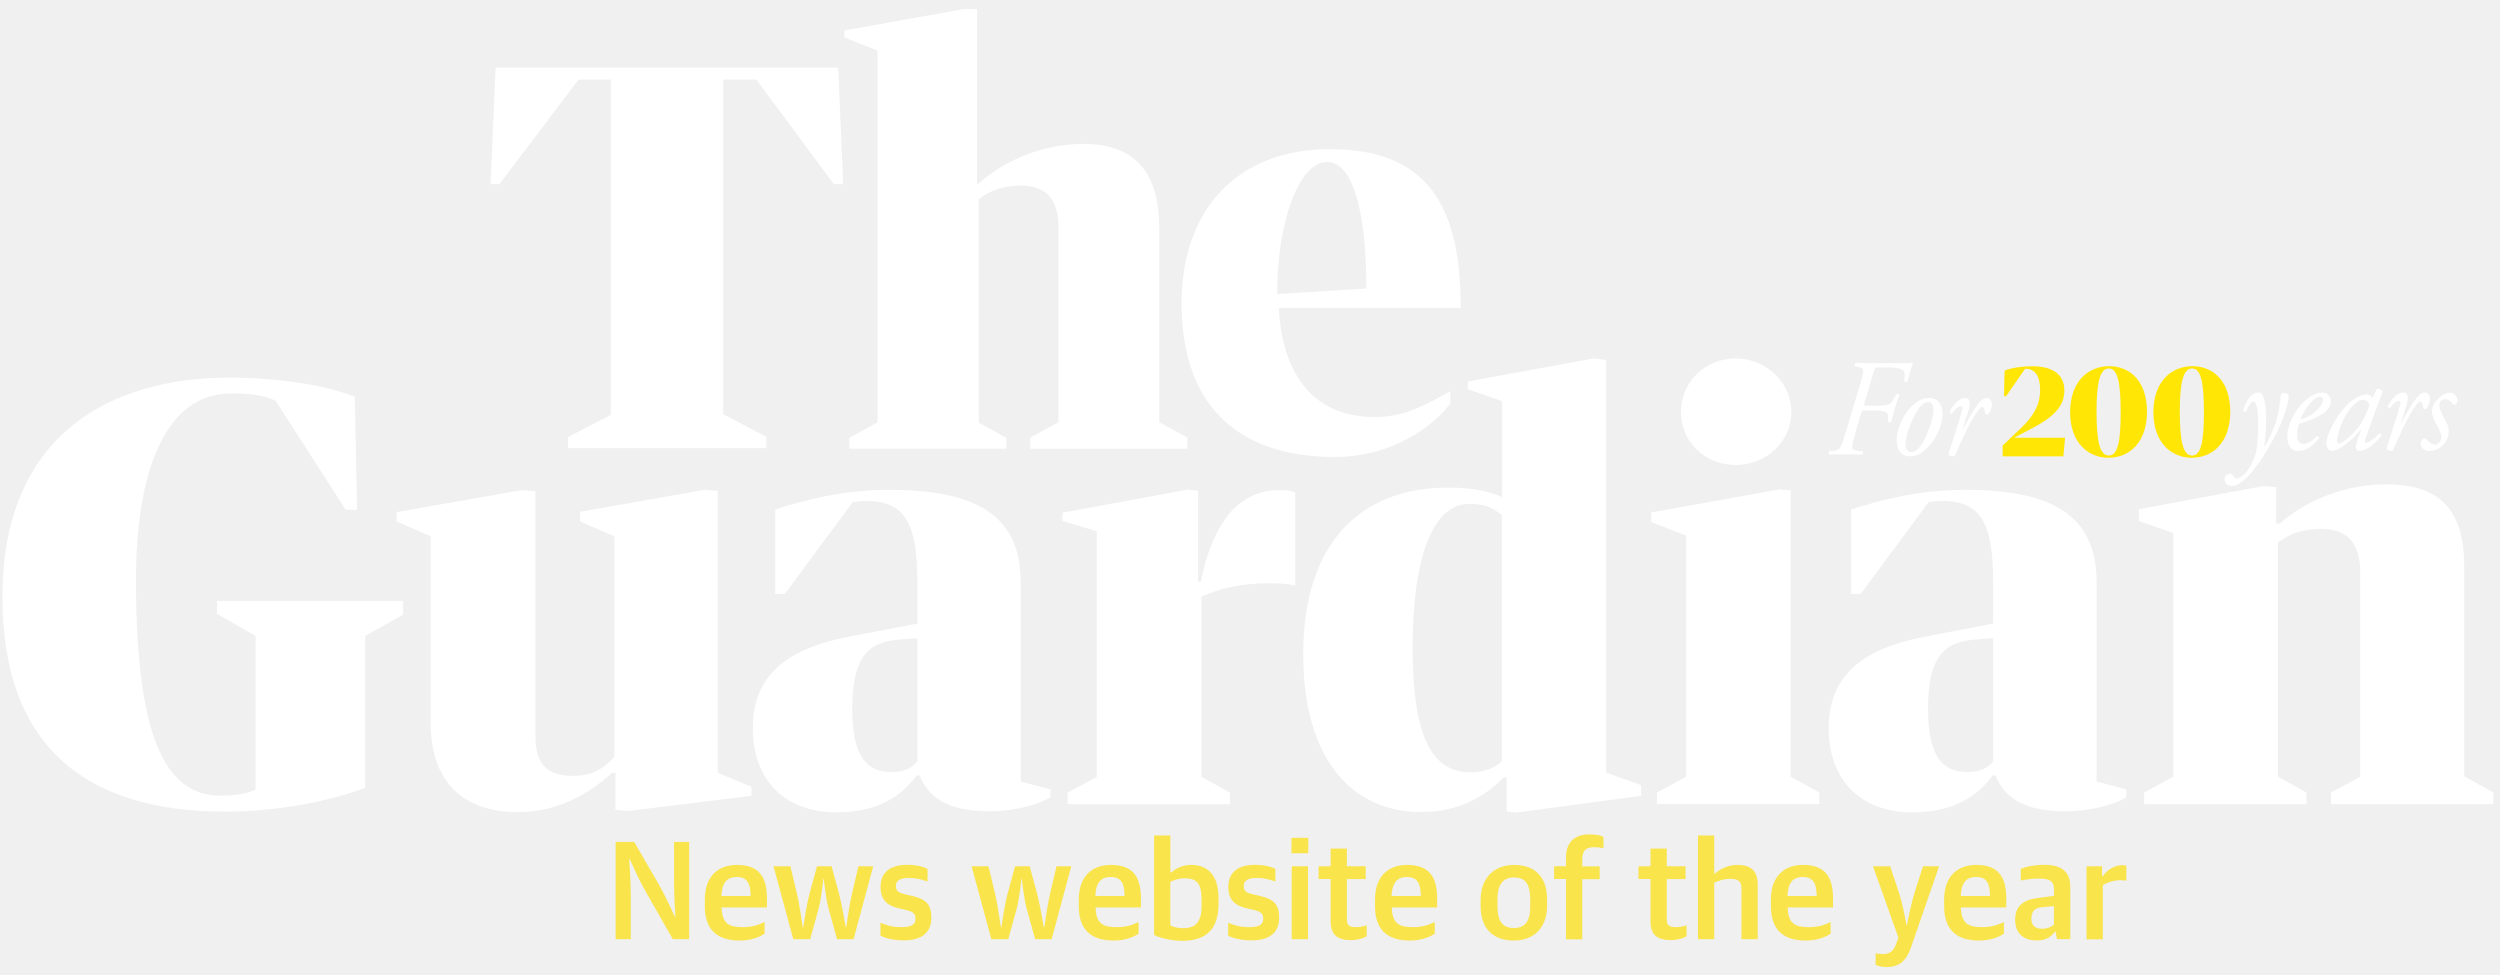
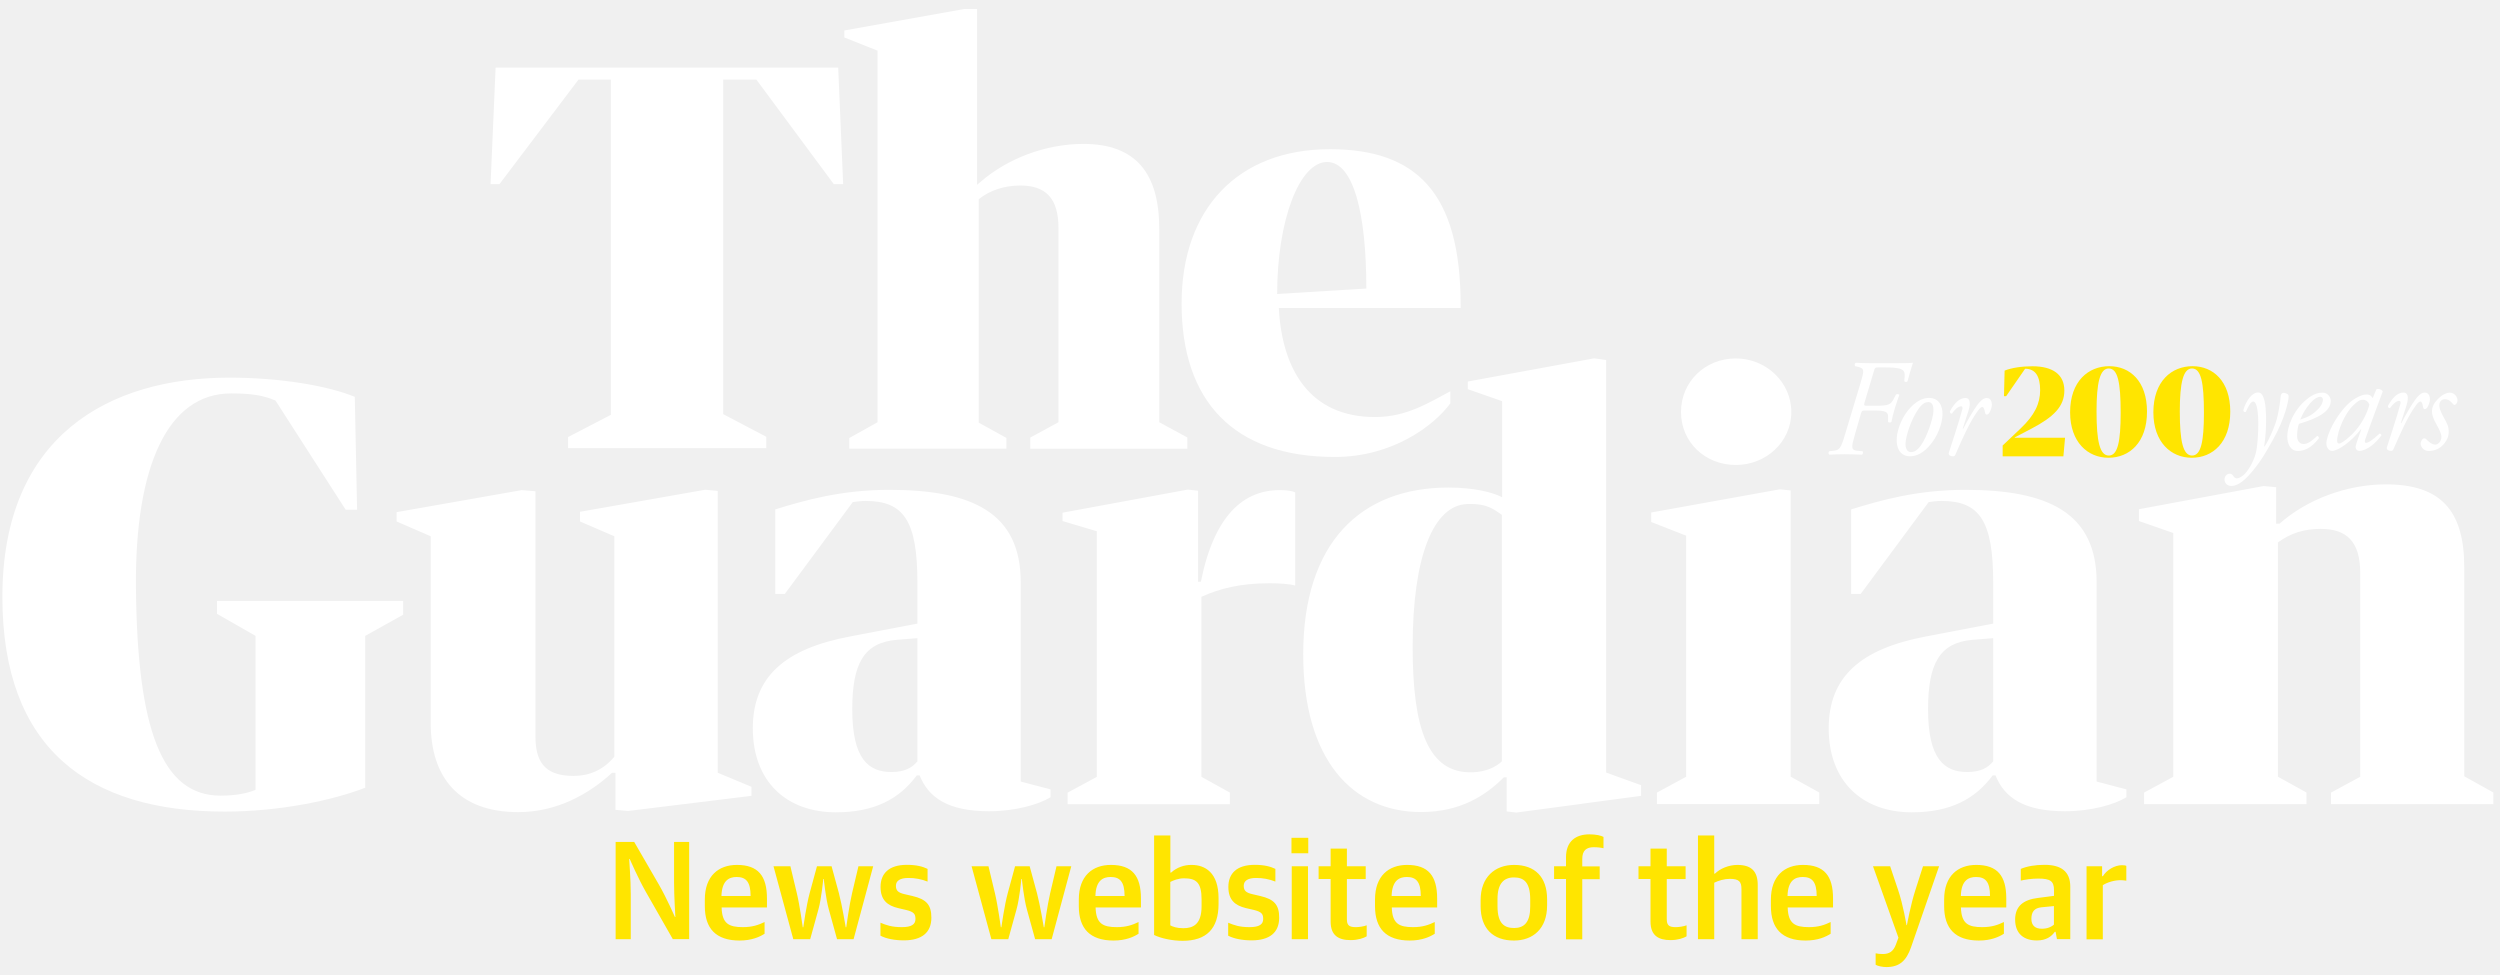
<svg xmlns="http://www.w3.org/2000/svg" fill="none" viewBox="0 0 236 92">
  <path d="M53.627 41.257l4.038-2.096V7.513h-3.054l-7.46 9.867h-.842l.476-10.999h32.341l.468 10.999h-.885L71.4 7.513h-3.128v31.581l4.063 2.138v1.073H53.627v-1.048zM82.84 39.86V4.783l-3.138-1.248v-.657l11.34-2.03h1.193v16.597l.317-.266c2.512-2.188 6.116-3.594 9.721-3.594 4.965 0 7.159 2.795 7.159 8.003v18.27l2.654 1.44v1.065H97.258v-1.057l2.662-1.448V21.523c0-2.862-1.252-4.01-3.605-4.01-1.569 0-2.92.49-3.921 1.29V39.9l2.611 1.44v1.014H80.17V41.35l2.67-1.49zM120.721 29.086c.309 5.799 2.913 10.283 9.087 10.283 2.987 0 5.107-1.381 7.101-2.43v1.14c-1.544 2.105-5.457 5.059-10.906 5.059-9.57 0-14.46-5.3-14.46-14.485 0-8.977 5.349-14.568 13.993-14.568 8.127 0 12.349 4.052 12.349 14.718v.274h-17.164v.009zm-.158-1.331l8.419-.516c0-7.18-1.235-11.947-3.705-11.947-2.62 0-4.714 5.532-4.714 12.463zM.225 56.349c0-15.267 10.138-20.7 21.427-20.7 4.79 0 9.312.766 11.84 1.814l.217 10.657h-1.076l-6.625-10.307c-1.135-.483-2.211-.674-4.197-.674-6 0-9.07 6.913-8.979 18.253.117 13.56 2.479 19.717 7.986 19.717 1.435 0 2.536-.216 3.304-.549V60.026l-3.638-2.08v-1.215h17.573v1.298l-3.58 1.997V74.36c-2.97 1.157-7.985 2.255-13.275 2.255C8.368 76.615.225 70.683.225 56.35zM37.439 49.227v-.881l11.815-2.08 1.294.108v23.211c0 2.796 1.351 3.661 3.612 3.661 1.46 0 2.78-.549 3.83-1.805V50.625l-3.237-1.398v-.915l11.815-2.08 1.185.109v26.606l3.187 1.33v.85l-11.656 1.43-1.185-.108v-3.494h-.325c-2.162 1.988-5.182 3.71-8.854 3.71-5.665 0-8.26-3.336-8.26-8.394V50.625l-3.221-1.398zM112.127 46.216l.968.108v8.594h.267c1.26-6.298 4.047-8.652 7.443-8.652.542 0 1.135.05 1.46.216v8.794c-.542-.158-1.51-.216-2.428-.216-2.695 0-4.681.482-6.425 1.28v16.99l2.687 1.489v1.098h-15.32v-1.09l2.762-1.49V50.152l-3.237-.965v-.79l11.823-2.18z" fill="#fff" />
  <path d="M141.799 46.94V37.87l-3.238-1.131v-.724l11.924-2.188 1.135.158V72.93l3.295 1.19v1.007l-11.765 1.58-.918-.108v-3.22h-.267c-1.727 1.723-4.105 3.278-7.826 3.278-6.425 0-11.115-4.891-11.115-14.9 0-10.55 5.449-15.732 13.71-15.732 2.361 0 4.147.432 5.065.915zm-.025 24.934V48.595c-.76-.482-1.302-1.081-3.263-1.015-3.187.109-5.157 4.917-5.157 13.47 0 7.696 1.419 11.997 5.666 11.855 1.193-.041 2.161-.466 2.754-1.031zM168.016 46.19l1.026.109V73.32l2.695 1.489v1.098h-15.32v-1.09l2.754-1.489V50.567l-3.296-1.29v-.898l12.141-2.188zm1.084-7.296c0 2.854-2.428 5-5.231 5-2.912 0-5.182-2.154-5.182-5 0-2.853 2.27-5.058 5.182-5.058 2.803 0 5.231 2.205 5.231 5.058zM205.155 73.33V50.316l-3.238-1.131V48.07l11.766-2.188 1.184.108v3.444h.326c2.537-2.263 6.316-3.71 10.038-3.71 5.123 0 7.393 2.42 7.393 7.803V73.28l2.745 1.53v1.1h-15.32v-1.09l2.754-1.49V54.07c0-2.962-1.294-4.143-3.722-4.143-1.568 0-2.853.4-4.047 1.281v22.114l2.696 1.489v1.098h-15.329v-1.09l2.754-1.489zM188.158 58.87v-3.86c0-5.816-1.268-7.721-4.873-7.721-.425 0-.792.05-1.218.108l-6.417 8.669h-.901v-7.979c2.754-.848 6.2-1.847 10.764-1.847 7.844 0 12.408 2.172 12.408 8.72v18.818l2.812.74v.741c-1.11.69-3.338 1.323-5.783 1.323-3.871 0-5.724-1.265-6.575-3.386h-.267c-1.644 2.221-3.972 3.486-7.635 3.486-4.664 0-7.843-2.904-7.843-7.929 0-4.867 3.02-7.504 9.17-8.669l6.358-1.215zm0 13.003v-11.63l-1.961.157c-3.079.266-4.188 2.221-4.188 6.556 0 4.7 1.535 5.924 3.713 5.924 1.218-.009 1.911-.375 2.436-1.007zM86.603 58.87v-3.86c0-5.816-1.269-7.721-4.882-7.721-.425 0-.792.05-1.218.108l-6.416 8.669h-.902v-7.979c2.754-.848 6.2-1.847 10.764-1.847 7.844 0 12.408 2.172 12.408 8.72v18.818l2.812.74v.741c-1.11.69-3.338 1.323-5.783 1.323-3.871 0-5.724-1.265-6.575-3.386h-.267c-1.644 2.221-3.98 3.486-7.635 3.486-4.664 0-7.843-2.904-7.843-7.929 0-4.867 3.02-7.504 9.17-8.669l6.367-1.215zm0 13.003v-11.63l-1.961.157c-3.08.266-4.189 2.221-4.189 6.556 0 4.7 1.535 5.924 3.713 5.924 1.21-.009 1.903-.375 2.437-1.007z" fill="#fff" />
-   <path d="M194.942 41.323h-4.748v-.033l1.586-.832c2.094-1.098 3.095-2.096 3.095-3.594 0-1.506-1.093-2.288-3.012-2.288-1.009 0-1.952.142-2.628.408l-.059 2.42h.201l1.794-2.595c.984 0 1.418.732 1.418 2.022 0 1.273-.526 2.363-1.836 3.61l-1.702 1.614v1.024h5.733l.158-1.756zM199.039 43.212c1.986 0 3.638-1.448 3.638-4.351 0-2.887-1.618-4.293-3.563-4.293-1.969 0-3.696 1.414-3.696 4.36.008 2.82 1.669 4.284 3.621 4.284zm.034-.208c-.851 0-1.16-1.331-1.16-4.16 0-2.729.325-4.06 1.151-4.06.851 0 1.127 1.298 1.127 4.177 0 2.72-.276 4.043-1.118 4.043zM206.899 43.212c1.986 0 3.638-1.448 3.638-4.351 0-2.887-1.619-4.293-3.563-4.293-1.969 0-3.696 1.414-3.696 4.36.008 2.82 1.669 4.284 3.621 4.284zm.034-.208c-.852 0-1.16-1.331-1.16-4.16 0-2.729.325-4.06 1.151-4.06.851 0 1.127 1.298 1.127 4.177 0 2.72-.276 4.043-1.118 4.043z" fill="#FFE604" />
+   <path d="M194.942 41.323h-4.748v-.033l1.586-.832c2.094-1.098 3.095-2.096 3.095-3.594 0-1.506-1.093-2.288-3.012-2.288-1.009 0-1.952.142-2.628.408l-.059 2.42h.201l1.794-2.595c.984 0 1.418.732 1.418 2.022 0 1.273-.526 2.363-1.836 3.61l-1.702 1.614v1.024h5.733l.158-1.756zM199.039 43.212c1.986 0 3.638-1.448 3.638-4.351 0-2.887-1.618-4.293-3.563-4.293-1.969 0-3.696 1.414-3.696 4.36.008 2.82 1.669 4.284 3.621 4.284zm.034-.208c-.851 0-1.16-1.331-1.16-4.16 0-2.729.325-4.06 1.151-4.06.851 0 1.127 1.298 1.127 4.177 0 2.72-.276 4.043-1.118 4.043zM206.899 43.212c1.986 0 3.638-1.448 3.638-4.351 0-2.887-1.619-4.293-3.563-4.293-1.969 0-3.696 1.414-3.696 4.36.008 2.82 1.669 4.284 3.621 4.284zm.034-.208c-.852 0-1.16-1.331-1.16-4.16 0-2.729.325-4.06 1.151-4.06.851 0 1.127 1.298 1.127 4.177 0 2.72-.276 4.043-1.118 4.043z" fill="#FFE500" />
  <path d="M175.634 36.157c.367-1.223.384-1.38-.284-1.539l-.225-.05c-.075-.108-.058-.274.075-.324.409.025.826.041 1.335.041h2.303c.793 0 1.385 0 1.744-.041a36.3 36.3 0 00-.509 1.738c-.05.109-.275.092-.309-.016.075-.682.109-1.007-.434-1.165-.283-.075-.667-.116-1.31-.116h-.684c-.35 0-.35.041-.467.44l-.851 2.854c-.084.275-.059.325.2.325h.851c1.177 0 1.41-.092 1.694-.641l.209-.408c.058-.075.3-.066.325.025-.083.233-.275.757-.417 1.24-.15.482-.276.982-.326 1.306-.075.092-.233.075-.325 0l.008-.5c.009-.432-.258-.573-1.276-.573h-.918c-.276 0-.301.041-.392.366l-.543 1.88c-.35 1.215-.392 1.498.234 1.556l.484.041c.075.092.033.275-.05.325-.718-.025-1.152-.042-1.686-.042a26 26 0 00-1.402.042c-.1-.067-.1-.25-.008-.325l.384-.041c.592-.067.718-.225 1.11-1.556l1.46-4.842zM181.116 38.586c-.718 1.015-1.201 2.571-1.235 3.262-.025.457.15.831.509.831.275 0 .584-.116.976-.682.543-.773 1.127-2.495 1.152-3.186.008-.408-.059-.857-.492-.857-.259.008-.551.125-.91.632zm2.253.624c-.033.716-.392 1.972-1.31 2.962-.768.832-1.435.899-1.769.899-.793 0-1.31-.616-1.235-1.74.05-.806.509-2.07 1.352-2.92.642-.648 1.201-.848 1.71-.848.868.008 1.302.699 1.252 1.647zM185.814 38.81l-.535 1.648h.059c.367-.732.976-1.772 1.302-2.204.283-.392.592-.683.901-.683.434 0 .492.441.492.64 0 .2-.108.575-.259.783-.15.2-.342.208-.392-.067-.058-.34-.133-.507-.258-.507-.109 0-.251.133-.434.39-.751 1.016-1.444 2.613-2.103 4.11-.05.109-.109.159-.209.159-.133 0-.492-.05-.409-.341.159-.524.943-2.829 1.277-4.11.033-.142.008-.275-.1-.275-.325 0-.659.366-.876.682-.125.026-.209-.05-.2-.207.392-.708.867-1.257 1.46-1.257.617 0 .4.882.284 1.24zM213.916 39.277c.009.832-.008 1.789-.183 2.87h.05c.409-.64.768-1.447 1.043-2.246.259-.757.442-2.072.459-2.413.025-.374.208-.407.3-.407.084 0 .251.05.351.116.075.05.108.117.108.258.008.325-.325 2.013-1.435 3.977-.609 1.081-1.051 1.947-2.044 3.128-.918 1.106-1.536 1.314-1.928 1.314-.392 0-.642-.274-.642-.599 0-.324.225-.557.492-.557.125 0 .25.075.334.208.033.067.15.233.342.233.158 0 .384-.108.684-.366.309-.275.851-1.098 1.085-1.955.175-.666.258-1.864.25-2.979-.025-1.447-.234-1.955-.467-1.955-.251 0-.459.441-.718.99-.133.042-.208-.05-.233-.166.258-.874.801-1.68 1.41-1.68.617.008.717 1.314.742 2.229zM218.063 38.087a5.312 5.312 0 00-.917 1.522c.817-.258 1.201-.507 1.66-.965.384-.374.484-.773.484-.89 0-.133-.058-.3-.284-.3-.175.009-.5.125-.943.633zm1.961-.241c0 .99-1.226 1.647-3.004 2.163-.083.224-.175.64-.175 1.164 0 .441.259.74.593.74.442 0 .751-.257 1.301-.756.109 0 .184.108.159.225-.751.981-1.46 1.19-1.978 1.19-.742 0-1.001-.733-1.001-1.374 0-.823.492-2.412 1.844-3.51.642-.525 1.126-.624 1.485-.624.493-.009.776.44.776.782zM222.169 38.245c-.793.74-1.544 2.455-1.544 3.378 0 .158.075.25.184.25.125 0 .492-.167 1.202-.849.942-.923 1.46-2.046 1.66-2.82-.083-.25-.3-.466-.617-.466-.301 0-.501.141-.885.508zm2.153-1.489c.208-.108.534.025.609.2-.184.482-1.26 3.37-1.661 4.55-.075.225-.008.3.084.3.208 0 .567-.224 1.277-.873.083 0 .175.066.175.166-.518.732-1.402 1.464-2.078 1.464-.284 0-.359-.25-.359-.35 0-.09.025-.207.125-.507l.409-1.173-.033-.016c-.876 1.148-2.136 2.046-2.72 2.046-.351 0-.543-.366-.543-.732 0-.3.276-1.348 1.085-2.529.593-.865 1.127-1.381 1.636-1.68.484-.292.792-.383 1.109-.383.134 0 .226.041.301.075a.75.75 0 01.25.274l.334-.832zM227.167 38.295l-.534 1.648h.058c.368-.733.977-1.773 1.302-2.205.284-.391.593-.682.901-.682.434 0 .493.44.493.64s-.109.574-.259.782c-.15.2-.351.208-.392-.066-.059-.341-.134-.508-.259-.508-.108 0-.25.133-.434.391-.751 1.015-1.443 2.613-2.103 4.11-.05.108-.108.158-.208.158-.134 0-.492-.05-.409-.34.159-.525.943-2.83 1.277-4.11.033-.142.008-.275-.1-.275-.326 0-.66.366-.877.682-.125.025-.208-.05-.2-.208.392-.707.868-1.256 1.46-1.256.618 0 .392.89.284 1.24zM231.99 37.804c0 .208-.125.35-.226.408-.083.025-.158 0-.233-.109-.209-.224-.367-.415-.751-.415-.359 0-.509.324-.509.524 0 .274.058.549.417 1.19.309.548.492.873.467 1.447-.008.35-.183.832-.642 1.256-.317.3-.776.466-1.252.466-.467 0-.751-.39-.751-.69 0-.133.05-.275.184-.433a.238.238 0 01.334 0c.158.191.534.524.851.524.3 0 .592-.324.592-.74 0-.225-.15-.624-.459-1.148-.325-.55-.434-.99-.434-1.215 0-.508.209-.89.743-1.373.359-.324.751-.432.918-.432.467-.009.751.416.751.74z" fill="#fff" />
-   <path d="M58.107 79.478h1.761l2.311 3.993c.726 1.248 1.536 3.095 1.536 3.095h.041s-.125-1.939-.125-3.245v-3.843h1.427v9.176h-1.544l-2.536-4.443c-.718-1.248-1.535-3.128-1.535-3.128h-.05s.15 1.997.15 3.287v4.292h-1.427v-9.184h-.009zM66.535 85.542v-.624c0-2.238 1.302-3.27 3.03-3.27 2.002 0 2.836 1.032 2.836 3.17v.849h-4.28c.041 1.53.692 1.855 2.002 1.855.893 0 1.469-.2 2.053-.483v1.107c-.46.291-1.202.64-2.362.64-2.236 0-3.279-1.14-3.279-3.244zm1.569-.957h2.753c0-1.372-.459-1.797-1.318-1.797-.692 0-1.393.308-1.435 1.797zM73.018 81.773h1.594l.609 2.546c.267 1.098.559 3.212.559 3.212h.05s.292-2.089.6-3.212l.693-2.546H78.5l.693 2.546c.292 1.098.642 3.212.642 3.212h.05s.284-2.089.55-3.212l.602-2.546h1.393l-1.852 6.89h-1.56l-.776-2.805c-.293-1.031-.476-2.878-.476-2.878h-.05s-.167 1.847-.46 2.878l-.775 2.804h-1.594l-1.869-6.889zM83.115 88.33v-1.224c.576.233 1.06.416 2.019.416.918 0 1.285-.266 1.285-.765 0-.458-.125-.674-.885-.857l-.75-.175c-1.018-.241-1.66-.765-1.66-1.997 0-1.272.792-2.088 2.486-2.088.918 0 1.51.166 1.952.383v1.198a4.809 4.809 0 00-1.81-.341c-.776 0-1.177.258-1.177.74 0 .458.217.65.818.79l.75.175c1.319.308 1.778.84 1.778 2.047 0 1.414-.918 2.138-2.595 2.138-.86 0-1.652-.15-2.211-.44zM91.717 81.773h1.594l.61 2.546c.266 1.098.558 3.212.558 3.212h.05s.292-2.089.601-3.212l.693-2.546h1.376l.693 2.546c.292 1.098.642 3.212.642 3.212h.05s.284-2.089.551-3.212l.6-2.546h1.394l-1.852 6.89h-1.56l-.776-2.805c-.292-1.031-.476-2.878-.476-2.878h-.05s-.167 1.847-.459 2.878l-.776 2.804h-1.594l-1.869-6.889zM101.839 85.542v-.624c0-2.238 1.302-3.27 3.029-3.27 2.002 0 2.837 1.032 2.837 3.17v.849h-4.281c.042 1.53.693 1.855 2.003 1.855.893 0 1.468-.2 2.052-.483v1.107c-.458.291-1.201.64-2.361.64-2.236 0-3.279-1.14-3.279-3.244zm1.569-.957h2.753c0-1.372-.459-1.797-1.318-1.797-.693 0-1.402.308-1.435 1.797zM108.948 88.263V78.87h1.535v3.503h.067a2.827 2.827 0 011.952-.724c1.252 0 2.529.724 2.529 3.128v.557c0 2.355-1.16 3.478-3.396 3.478-.977 0-2.053-.233-2.687-.55zm4.481-2.712v-.64c0-1.606-.509-1.998-1.661-1.998-.534 0-1.018.2-1.293.341v4.102c.258.125.584.266 1.235.266.901 0 1.719-.34 1.719-2.071zM115.94 88.33v-1.224c.576.233 1.06.416 2.02.416.918 0 1.285-.266 1.285-.765 0-.458-.125-.674-.876-.857l-.751-.175c-1.018-.241-1.661-.765-1.661-1.997 0-1.272.793-2.088 2.487-2.088.917 0 1.51.166 1.952.383v1.198a4.81 4.81 0 00-1.811-.341c-.776 0-1.176.258-1.176.74 0 .458.217.65.818.79l.751.175c1.318.308 1.777.84 1.777 2.047 0 1.414-.918 2.138-2.595 2.138-.868 0-1.661-.15-2.22-.44zM121.915 79.086h1.585v1.464h-1.585v-1.464zm.025 2.687h1.535v6.889h-1.535v-6.889zM125.611 86.99v-4.01h-1.135v-1.207h1.135V80.11h1.535v1.664h1.777v1.207h-1.777v3.768c0 .6.2.774.86.774.283 0 .767-.075 1.009-.175v1.04c-.283.175-.843.358-1.51.358-1.152 0-1.894-.433-1.894-1.755zM129.8 85.542v-.624c0-2.238 1.301-3.27 3.029-3.27 2.002 0 2.837 1.032 2.837 3.17v.849h-4.281c.042 1.53.693 1.855 2.003 1.855.893 0 1.468-.2 2.052-.483v1.107c-.459.291-1.201.64-2.361.64-2.236 0-3.279-1.14-3.279-3.244zm1.568-.957h2.754c0-1.372-.459-1.797-1.318-1.797-.693 0-1.394.308-1.436 1.797zM139.771 85.542v-.582c0-2.163 1.352-3.312 3.162-3.312 1.953 0 3.113 1.124 3.113 3.245v.582c0 2.189-1.327 3.312-3.129 3.312-1.978 0-3.146-1.14-3.146-3.245zm4.681.058v-.699c0-1.722-.693-2.071-1.544-2.071-.959 0-1.543.599-1.543 2.013v.716c0 1.689.701 2.046 1.585 2.046.951-.008 1.502-.566 1.502-2.005zM147.831 82.98h-1.126v-1.207h1.126v-.848c0-1.506.918-2.163 2.211-2.163.626 0 1.102.116 1.327.241v1.073c-.175-.05-.534-.1-.918-.1-.701 0-1.085.317-1.085 1.099v.715h1.644v1.206h-1.644v5.674h-1.535v-5.69zM155.808 86.99v-4.01h-1.135v-1.207h1.135V80.11h1.535v1.664h1.778v1.207h-1.778v3.768c0 .6.201.774.86.774.284 0 .768-.075 1.009-.175v1.04c-.283.175-.842.358-1.51.358-1.151 0-1.894-.433-1.894-1.755zM160.289 78.87h1.535v3.602h.067c.484-.474 1.293-.823 2.12-.823 1.276 0 1.919.557 1.919 1.897v5.116h-1.536v-4.734c0-.69-.217-.965-1.101-.965-.501 0-1.076.167-1.469.366v5.333h-1.535V78.87zM167.173 85.542v-.624c0-2.238 1.302-3.27 3.029-3.27 2.002 0 2.837 1.032 2.837 3.17v.849h-4.281c.042 1.53.693 1.855 2.003 1.855.893 0 1.468-.2 2.052-.483v1.107c-.459.291-1.201.64-2.361.64-2.236 0-3.279-1.14-3.279-3.244zm1.569-.957h2.753c0-1.372-.459-1.797-1.318-1.797-.701 0-1.402.308-1.435 1.797zM177.06 91.075v-1.082c.176.042.434.067.676.067.609 0 .993-.242 1.235-.89l.242-.65-2.403-6.747h1.619l.751 2.238c.484 1.423.792 3.32.792 3.32h.042s.342-1.897.801-3.32l.718-2.238h1.518l-2.645 7.638c-.45 1.298-1.101 1.88-2.336 1.88-.35 0-.809-.091-1.01-.216zM183.527 85.542v-.624c0-2.238 1.302-3.27 3.029-3.27 2.003 0 2.837 1.032 2.837 3.17v.849h-4.28c.041 1.53.692 1.855 2.002 1.855.893 0 1.469-.2 2.053-.483v1.107c-.459.291-1.202.64-2.361.64-2.228 0-3.28-1.14-3.28-3.244zm1.577-.957h2.754c0-1.372-.459-1.797-1.318-1.797-.701 0-1.402.308-1.436 1.797zM190.228 86.807c0-1.273.792-1.872 2.136-2.039l1.535-.2v-.523c0-.882-.359-1.107-1.494-1.107-.651 0-1.235.1-1.643.191v-1.106c.625-.258 1.368-.383 2.244-.383 1.544 0 2.428.608 2.428 2.063v4.95h-1.26l-.125-.69h-.075c-.317.45-.826.815-1.685.815-1.227.009-2.061-.632-2.061-1.971zm3.663.474v-1.747l-1.185.116c-.651.067-.943.416-.943 1.082 0 .665.384.94.984.94.468.008.893-.158 1.144-.391zM196.97 81.774h1.468v.94h.075c.343-.574 1.102-1.04 1.803-1.04.192 0 .359.025.409.066v1.398a3.745 3.745 0 00-.534-.05c-.601 0-1.26.2-1.686.474v5.109h-1.535v-6.897z" fill="#F9E44C" />
+   <path d="M58.107 79.478h1.761l2.311 3.993c.726 1.248 1.536 3.095 1.536 3.095h.041s-.125-1.939-.125-3.245v-3.843h1.427v9.176h-1.544l-2.536-4.443c-.718-1.248-1.535-3.128-1.535-3.128h-.05s.15 1.997.15 3.287v4.292h-1.427v-9.184h-.009zM66.535 85.542v-.624c0-2.238 1.302-3.27 3.03-3.27 2.002 0 2.836 1.032 2.836 3.17v.849h-4.28c.041 1.53.692 1.855 2.002 1.855.893 0 1.469-.2 2.053-.483v1.107c-.46.291-1.202.64-2.362.64-2.236 0-3.279-1.14-3.279-3.244zm1.569-.957h2.753c0-1.372-.459-1.797-1.318-1.797-.692 0-1.393.308-1.435 1.797zM73.018 81.773h1.594l.609 2.546c.267 1.098.559 3.212.559 3.212h.05s.292-2.089.6-3.212l.693-2.546H78.5l.693 2.546c.292 1.098.642 3.212.642 3.212h.05s.284-2.089.55-3.212l.602-2.546h1.393l-1.852 6.89h-1.56l-.776-2.805c-.293-1.031-.476-2.878-.476-2.878h-.05s-.167 1.847-.46 2.878l-.775 2.804h-1.594l-1.869-6.889zM83.115 88.33v-1.224c.576.233 1.06.416 2.019.416.918 0 1.285-.266 1.285-.765 0-.458-.125-.674-.885-.857l-.75-.175c-1.018-.241-1.66-.765-1.66-1.997 0-1.272.792-2.088 2.486-2.088.918 0 1.51.166 1.952.383v1.198a4.809 4.809 0 00-1.81-.341c-.776 0-1.177.258-1.177.74 0 .458.217.65.818.79l.75.175c1.319.308 1.778.84 1.778 2.047 0 1.414-.918 2.138-2.595 2.138-.86 0-1.652-.15-2.211-.44zM91.717 81.773h1.594l.61 2.546c.266 1.098.558 3.212.558 3.212h.05s.292-2.089.601-3.212l.693-2.546h1.376l.693 2.546c.292 1.098.642 3.212.642 3.212h.05s.284-2.089.551-3.212l.6-2.546h1.394l-1.852 6.89h-1.56l-.776-2.805c-.292-1.031-.476-2.878-.476-2.878h-.05s-.167 1.847-.459 2.878l-.776 2.804h-1.594l-1.869-6.889zM101.839 85.542v-.624c0-2.238 1.302-3.27 3.029-3.27 2.002 0 2.837 1.032 2.837 3.17v.849h-4.281c.042 1.53.693 1.855 2.003 1.855.893 0 1.468-.2 2.052-.483v1.107c-.458.291-1.201.64-2.361.64-2.236 0-3.279-1.14-3.279-3.244zm1.569-.957h2.753c0-1.372-.459-1.797-1.318-1.797-.693 0-1.402.308-1.435 1.797zM108.948 88.263V78.87h1.535v3.503h.067a2.827 2.827 0 011.952-.724c1.252 0 2.529.724 2.529 3.128v.557c0 2.355-1.16 3.478-3.396 3.478-.977 0-2.053-.233-2.687-.55zm4.481-2.712v-.64c0-1.606-.509-1.998-1.661-1.998-.534 0-1.018.2-1.293.341v4.102c.258.125.584.266 1.235.266.901 0 1.719-.34 1.719-2.071zM115.94 88.33v-1.224c.576.233 1.06.416 2.02.416.918 0 1.285-.266 1.285-.765 0-.458-.125-.674-.876-.857l-.751-.175c-1.018-.241-1.661-.765-1.661-1.997 0-1.272.793-2.088 2.487-2.088.917 0 1.51.166 1.952.383v1.198a4.81 4.81 0 00-1.811-.341c-.776 0-1.176.258-1.176.74 0 .458.217.65.818.79l.751.175c1.318.308 1.777.84 1.777 2.047 0 1.414-.918 2.138-2.595 2.138-.868 0-1.661-.15-2.22-.44zM121.915 79.086h1.585v1.464h-1.585v-1.464zm.025 2.687h1.535v6.889h-1.535v-6.889zM125.611 86.99v-4.01h-1.135v-1.207h1.135V80.11h1.535v1.664h1.777v1.207h-1.777v3.768c0 .6.2.774.86.774.283 0 .767-.075 1.009-.175v1.04c-.283.175-.843.358-1.51.358-1.152 0-1.894-.433-1.894-1.755zM129.8 85.542v-.624c0-2.238 1.301-3.27 3.029-3.27 2.002 0 2.837 1.032 2.837 3.17v.849h-4.281c.042 1.53.693 1.855 2.003 1.855.893 0 1.468-.2 2.052-.483v1.107c-.459.291-1.201.64-2.361.64-2.236 0-3.279-1.14-3.279-3.244zm1.568-.957h2.754c0-1.372-.459-1.797-1.318-1.797-.693 0-1.394.308-1.436 1.797zM139.771 85.542v-.582c0-2.163 1.352-3.312 3.162-3.312 1.953 0 3.113 1.124 3.113 3.245v.582c0 2.189-1.327 3.312-3.129 3.312-1.978 0-3.146-1.14-3.146-3.245zm4.681.058v-.699c0-1.722-.693-2.071-1.544-2.071-.959 0-1.543.599-1.543 2.013v.716c0 1.689.701 2.046 1.585 2.046.951-.008 1.502-.566 1.502-2.005zM147.831 82.98h-1.126v-1.207h1.126v-.848c0-1.506.918-2.163 2.211-2.163.626 0 1.102.116 1.327.241v1.073c-.175-.05-.534-.1-.918-.1-.701 0-1.085.317-1.085 1.099v.715h1.644v1.206h-1.644v5.674h-1.535v-5.69zM155.808 86.99v-4.01h-1.135v-1.207h1.135V80.11h1.535v1.664h1.778v1.207h-1.778v3.768c0 .6.201.774.86.774.284 0 .768-.075 1.009-.175v1.04c-.283.175-.842.358-1.51.358-1.151 0-1.894-.433-1.894-1.755zM160.289 78.87h1.535v3.602h.067c.484-.474 1.293-.823 2.12-.823 1.276 0 1.919.557 1.919 1.897v5.116h-1.536v-4.734c0-.69-.217-.965-1.101-.965-.501 0-1.076.167-1.469.366v5.333h-1.535V78.87zM167.173 85.542v-.624c0-2.238 1.302-3.27 3.029-3.27 2.002 0 2.837 1.032 2.837 3.17v.849h-4.281c.042 1.53.693 1.855 2.003 1.855.893 0 1.468-.2 2.052-.483v1.107c-.459.291-1.201.64-2.361.64-2.236 0-3.279-1.14-3.279-3.244zm1.569-.957h2.753c0-1.372-.459-1.797-1.318-1.797-.701 0-1.402.308-1.435 1.797zM177.06 91.075v-1.082c.176.042.434.067.676.067.609 0 .993-.242 1.235-.89l.242-.65-2.403-6.747h1.619l.751 2.238c.484 1.423.792 3.32.792 3.32h.042s.342-1.897.801-3.32l.718-2.238h1.518l-2.645 7.638c-.45 1.298-1.101 1.88-2.336 1.88-.35 0-.809-.091-1.01-.216zM183.527 85.542v-.624c0-2.238 1.302-3.27 3.029-3.27 2.003 0 2.837 1.032 2.837 3.17v.849h-4.28c.041 1.53.692 1.855 2.002 1.855.893 0 1.469-.2 2.053-.483v1.107c-.459.291-1.202.64-2.361.64-2.228 0-3.28-1.14-3.28-3.244zm1.577-.957h2.754c0-1.372-.459-1.797-1.318-1.797-.701 0-1.402.308-1.436 1.797zM190.228 86.807c0-1.273.792-1.872 2.136-2.039l1.535-.2v-.523c0-.882-.359-1.107-1.494-1.107-.651 0-1.235.1-1.643.191v-1.106c.625-.258 1.368-.383 2.244-.383 1.544 0 2.428.608 2.428 2.063v4.95h-1.26l-.125-.69h-.075c-.317.45-.826.815-1.685.815-1.227.009-2.061-.632-2.061-1.971zm3.663.474v-1.747l-1.185.116c-.651.067-.943.416-.943 1.082 0 .665.384.94.984.94.468.008.893-.158 1.144-.391zM196.97 81.774h1.468v.94h.075c.343-.574 1.102-1.04 1.803-1.04.192 0 .359.025.409.066v1.398a3.745 3.745 0 00-.534-.05c-.601 0-1.26.2-1.686.474v5.109h-1.535v-6.897z" fill="#FFE500" />
</svg>
